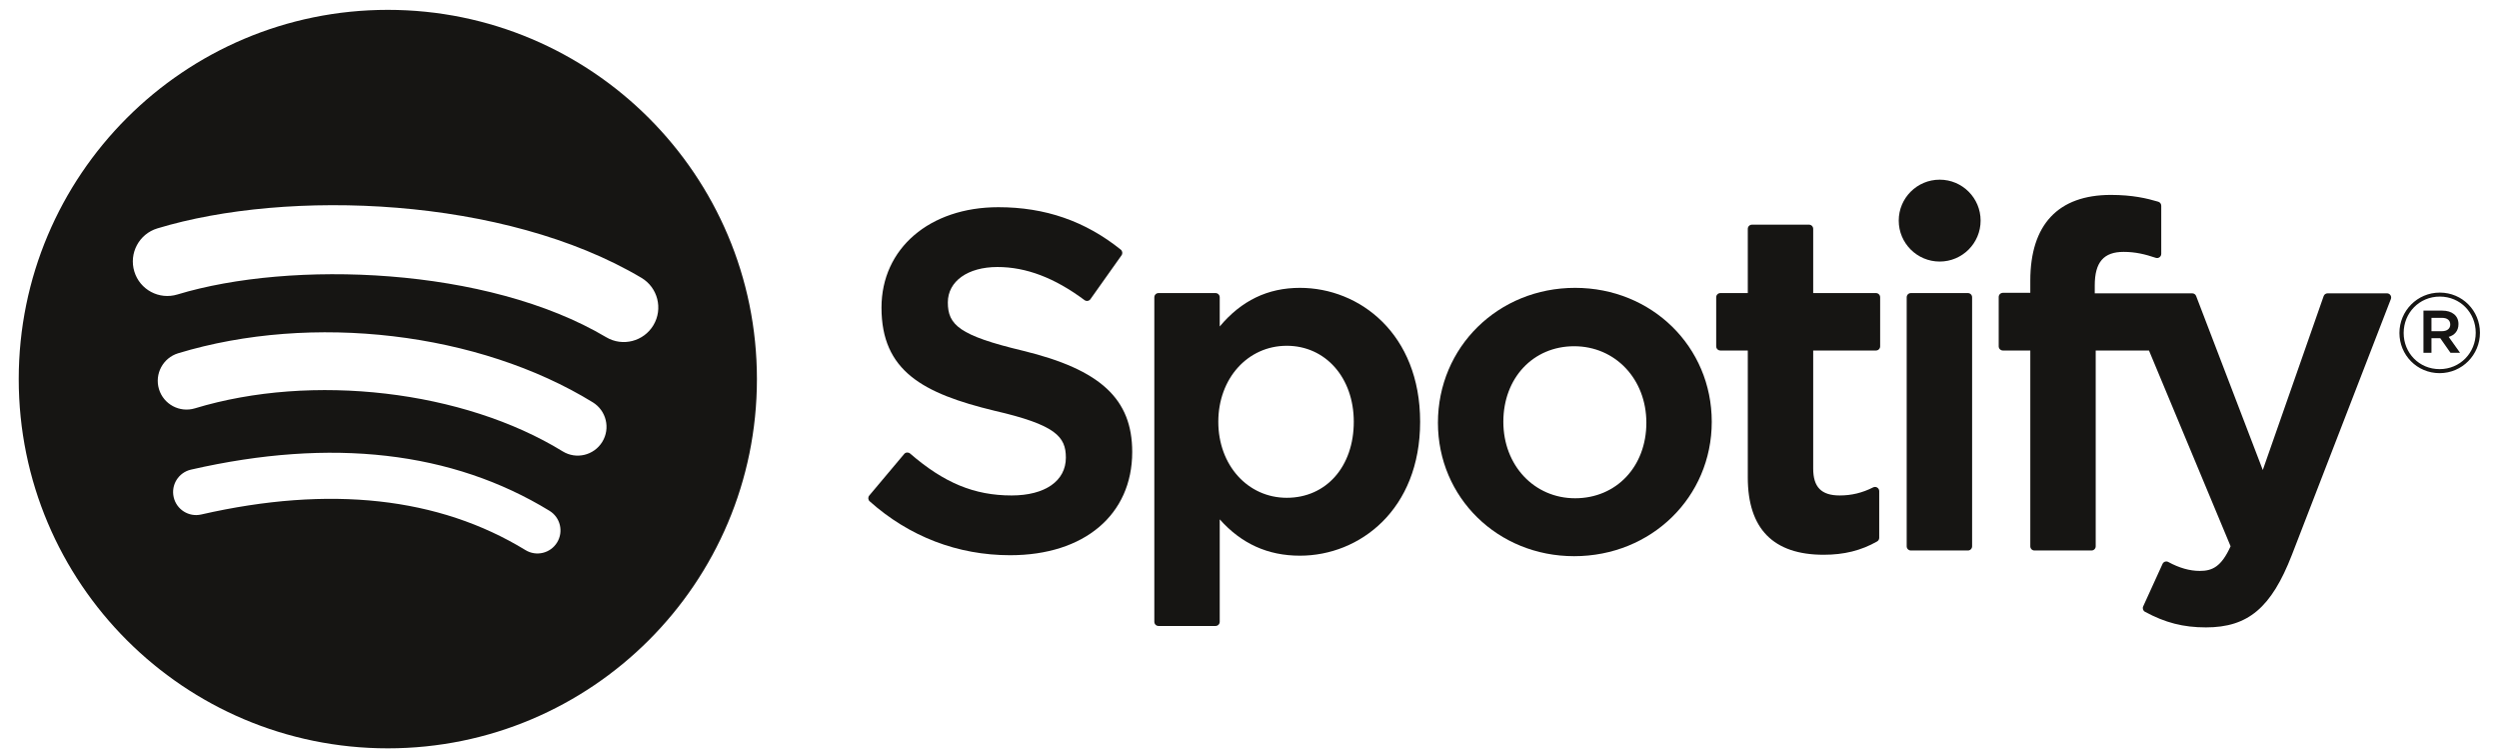
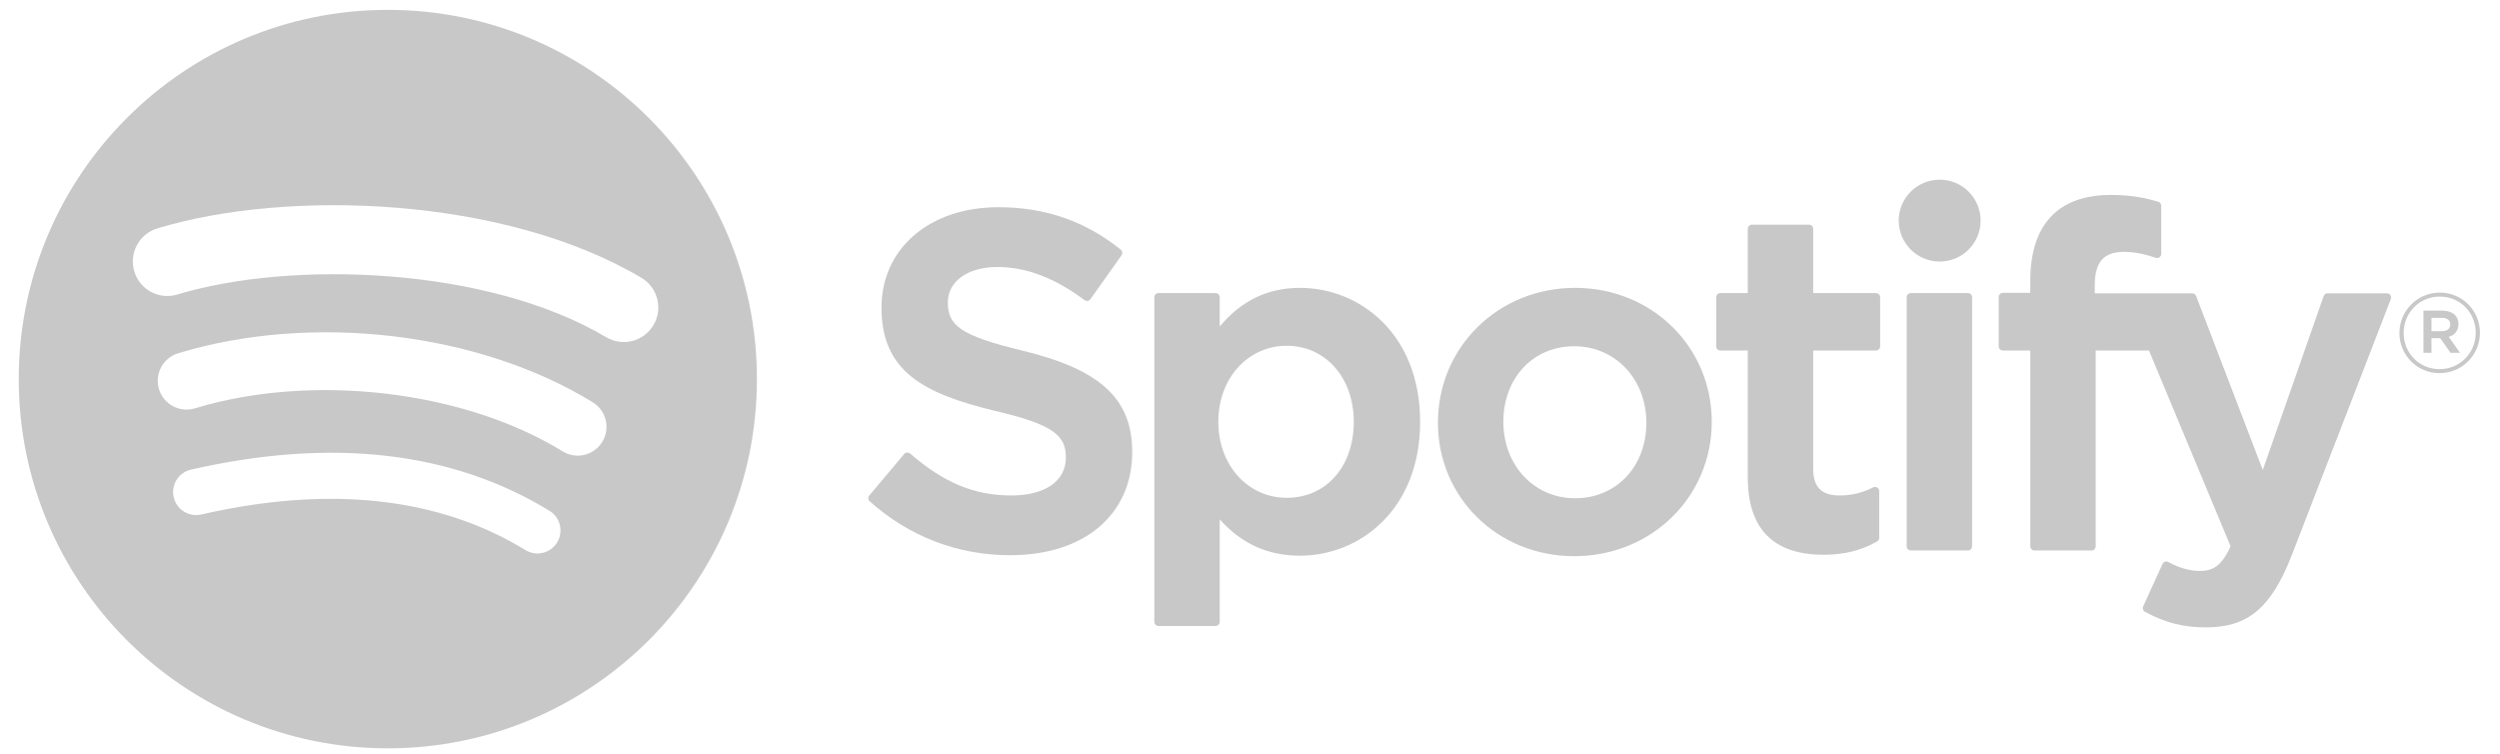
<svg xmlns="http://www.w3.org/2000/svg" version="1.1" x="0" y="0" width="567" height="171" viewBox="0, 0, 567, 171">
+   <g id="Background">
+     <rect x="0" y="0" width="567" height="171" fill="#000000" fill-opacity="0" />
+   </g>
  <g id="Layer_1">
-     <path d="M137.532,76.477 C110.538,60.446 66.012,58.972 40.243,66.793 C36.105,68.049 31.729,65.712 30.475,61.574 C29.221,57.434 31.555,53.061 35.696,51.803 C65.277,42.824 114.451,44.558 145.527,63.005 C149.25,65.215 150.471,70.022 148.264,73.738 C146.056,77.46 141.245,78.687 137.532,76.477 z M136.648,100.221 C134.755,103.294 130.737,104.257 127.668,102.371 C105.163,88.537 70.846,84.53 44.221,92.612 C40.768,93.655 37.121,91.708 36.073,88.262 C35.032,84.809 36.98,81.169 40.426,80.119 C70.842,70.89 108.652,75.36 134.5,91.245 C137.569,93.135 138.535,97.155 136.648,100.221 z M126.401,123.024 C124.897,125.491 121.683,126.265 119.225,124.761 C99.559,112.742 74.807,110.027 45.657,116.686 C42.848,117.33 40.049,115.569 39.408,112.761 C38.764,109.952 40.518,107.153 43.333,106.512 C75.233,99.219 102.597,102.358 124.67,115.846 C127.131,117.349 127.906,120.564 126.401,123.024 z M87.996,2.237 C41.746,2.237 4.252,39.729 4.252,85.979 C4.252,132.232 41.746,169.723 87.996,169.723 C134.247,169.723 171.739,132.232 171.739,85.979 C171.739,39.729 134.247,2.237 87.996,2.237" fill="#161513" />
-     <path d="M232.089,79.546 C217.63,76.098 215.055,73.678 215.055,68.594 C215.055,63.789 219.579,60.557 226.305,60.557 C232.825,60.557 239.289,63.012 246.068,68.066 C246.273,68.219 246.53,68.28 246.783,68.24 C247.036,68.202 247.259,68.064 247.408,67.854 L254.468,57.902 C254.758,57.492 254.679,56.928 254.288,56.614 C246.221,50.141 237.137,46.994 226.519,46.994 C210.907,46.994 200.002,56.363 200.002,69.768 C200.002,84.143 209.409,89.233 225.665,93.162 C239.501,96.349 241.836,99.018 241.836,103.792 C241.836,109.081 237.114,112.369 229.515,112.369 C221.076,112.369 214.191,109.526 206.49,102.857 C206.299,102.693 206.037,102.617 205.795,102.631 C205.541,102.652 205.308,102.77 205.146,102.965 L197.23,112.386 C196.898,112.777 196.94,113.361 197.323,113.699 C206.284,121.698 217.303,125.924 229.195,125.924 C246.018,125.924 256.889,116.731 256.889,102.504 C256.889,90.48 249.705,83.83 232.089,79.546" fill="#161513" />
-     <path d="M307.162,95.661 C307.162,105.814 300.908,112.899 291.953,112.899 C283.1,112.899 276.422,105.492 276.422,95.661 C276.422,85.831 283.1,78.423 291.953,78.423 C300.764,78.423 307.162,85.671 307.162,95.661 z M294.95,65.286 C287.658,65.286 281.677,68.158 276.745,74.043 L276.745,67.419 C276.745,66.896 276.321,66.47 275.798,66.47 L262.852,66.47 C262.329,66.47 261.906,66.896 261.906,67.419 L261.906,141.021 C261.906,141.544 262.329,141.97 262.852,141.97 L275.798,141.97 C276.321,141.97 276.745,141.544 276.745,141.021 L276.745,117.789 C281.678,123.325 287.66,126.029 294.95,126.029 C308.499,126.029 322.215,115.599 322.215,95.661 C322.215,75.719 308.499,65.286 294.95,65.286" fill="#161513" />
-     <path d="M357.373,113.005 C348.092,113.005 341.095,105.548 341.095,95.661 C341.095,85.733 347.85,78.527 357.159,78.527 C366.5,78.527 373.544,85.984 373.544,95.878 C373.544,105.805 366.743,113.005 357.373,113.005 z M357.373,65.286 C339.924,65.286 326.254,78.722 326.254,95.878 C326.254,112.847 339.83,126.142 357.159,126.142 C374.67,126.142 388.382,112.751 388.382,95.661 C388.382,78.628 374.764,65.286 357.373,65.286" fill="#161513" />
-     <path d="M425.644,66.47 L411.397,66.47 L411.397,51.904 C411.397,51.381 410.975,50.956 410.452,50.956 L397.507,50.956 C396.983,50.956 396.557,51.381 396.557,51.904 L396.557,66.47 L390.332,66.47 C389.81,66.47 389.389,66.896 389.389,67.419 L389.389,78.546 C389.389,79.068 389.81,79.494 390.332,79.494 L396.557,79.494 L396.557,108.286 C396.557,119.921 402.348,125.82 413.769,125.82 C418.413,125.82 422.266,124.861 425.897,122.802 C426.192,122.637 426.376,122.319 426.376,121.981 L426.376,111.385 C426.376,111.058 426.205,110.75 425.926,110.578 C425.644,110.401 425.293,110.392 425.004,110.535 C422.51,111.79 420.099,112.369 417.404,112.369 C413.251,112.369 411.397,110.484 411.397,106.257 L411.397,79.494 L425.644,79.494 C426.167,79.494 426.588,79.068 426.588,78.546 L426.588,67.419 C426.588,66.896 426.167,66.47 425.644,66.47" fill="#161513" />
-     <path d="M475.281,66.527 L475.281,64.738 C475.281,59.475 477.299,57.128 481.825,57.128 C484.524,57.128 486.692,57.664 489.12,58.474 C489.419,58.568 489.731,58.521 489.974,58.342 C490.224,58.163 490.365,57.876 490.365,57.572 L490.365,46.662 C490.365,46.246 490.097,45.876 489.696,45.753 C487.131,44.991 483.849,44.207 478.935,44.207 C466.976,44.207 460.656,50.941 460.656,63.674 L460.656,66.414 L454.436,66.414 C453.914,66.414 453.486,66.84 453.486,67.362 L453.486,78.546 C453.486,79.068 453.914,79.494 454.436,79.494 L460.656,79.494 L460.656,123.904 C460.656,124.427 461.078,124.852 461.6,124.852 L474.546,124.852 C475.069,124.852 475.495,124.427 475.495,123.904 L475.495,79.494 L487.583,79.494 L506.1,123.892 C503.998,128.557 501.931,129.485 499.109,129.485 C496.828,129.485 494.426,128.804 491.97,127.46 C491.739,127.333 491.466,127.312 491.216,127.389 C490.969,127.477 490.761,127.66 490.656,127.901 L486.268,137.528 C486.059,137.983 486.237,138.517 486.675,138.753 C491.256,141.234 495.392,142.293 500.502,142.293 C510.062,142.293 515.346,137.839 520.005,125.859 L542.466,67.819 C542.578,67.527 542.545,67.198 542.366,66.938 C542.188,66.682 541.901,66.527 541.587,66.527 L528.109,66.527 C527.706,66.527 527.344,66.783 527.212,67.163 L513.405,106.6 L498.282,67.137 C498.144,66.769 497.791,66.527 497.398,66.527 L475.281,66.527" fill="#161513" />
-     <path d="M446.505,66.47 L433.558,66.47 C433.035,66.47 432.61,66.896 432.61,67.419 L432.61,123.904 C432.61,124.427 433.035,124.852 433.558,124.852 L446.505,124.852 C447.027,124.852 447.453,124.427 447.453,123.904 L447.453,67.419 C447.453,66.896 447.027,66.47 446.505,66.47" fill="#161513" />
-     <path d="M440.097,40.751 C434.969,40.751 430.806,44.904 430.806,50.033 C430.806,55.164 434.969,59.321 440.097,59.321 C445.224,59.321 449.382,55.164 449.382,50.033 C449.382,44.904 445.224,40.751 440.097,40.751" fill="#161513" />
-     <path d="M554.049,72.089 L551.677,72.089 L551.677,75.114 L554.049,75.114 C555.233,75.114 555.94,74.535 555.94,73.6 C555.94,72.616 555.233,72.089 554.049,72.089 z M555.587,76.404 L558.164,80.012 L555.991,80.012 L553.671,76.703 L551.677,76.703 L551.677,80.012 L549.858,80.012 L549.858,70.449 L554.123,70.449 C556.344,70.449 557.806,71.585 557.806,73.499 C557.806,75.067 556.9,76.025 555.587,76.404 z M553.567,67.266 C548.9,67.266 545.368,70.976 545.368,75.519 C545.368,80.059 548.875,83.72 553.519,83.72 C558.185,83.72 561.72,80.012 561.72,75.467 C561.72,70.926 558.211,67.266 553.567,67.266 z M553.519,84.631 C548.395,84.631 544.408,80.516 544.408,75.519 C544.408,70.521 548.447,66.36 553.567,66.36 C558.69,66.36 562.678,70.474 562.678,75.467 C562.678,80.464 558.642,84.631 553.519,84.631" fill="#161513" />
+     <path d="M137.532,76.477 C110.538,60.446 66.012,58.972 40.243,66.793 C36.105,68.049 31.729,65.712 30.475,61.574 C29.221,57.434 31.555,53.061 35.696,51.803 C65.277,42.824 114.451,44.558 145.527,63.005 C149.25,65.215 150.471,70.022 148.264,73.738 C146.056,77.46 141.245,78.687 137.532,76.477 z M136.648,100.221 C134.755,103.294 130.737,104.257 127.668,102.371 C105.163,88.537 70.846,84.53 44.221,92.612 C40.768,93.655 37.121,91.708 36.073,88.262 C35.032,84.809 36.98,81.169 40.426,80.119 C70.842,70.89 108.652,75.36 134.5,91.245 C137.569,93.135 138.535,97.155 136.648,100.221 z M126.401,123.024 C124.897,125.491 121.683,126.265 119.225,124.761 C99.559,112.742 74.807,110.027 45.657,116.686 C42.848,117.33 40.049,115.569 39.408,112.761 C38.764,109.952 40.518,107.153 43.333,106.512 C75.233,99.219 102.597,102.358 124.67,115.846 C127.131,117.349 127.906,120.564 126.401,123.024 z M87.996,2.237 C41.746,2.237 4.252,39.729 4.252,85.979 C4.252,132.232 41.746,169.723 87.996,169.723 C134.247,169.723 171.739,132.232 171.739,85.979 C171.739,39.729 134.247,2.237 87.996,2.237" fill="#C8C8C8" />
+     <path d="M232.089,79.546 C217.63,76.098 215.055,73.678 215.055,68.594 C215.055,63.789 219.579,60.557 226.305,60.557 C232.825,60.557 239.289,63.012 246.068,68.066 C246.273,68.219 246.53,68.28 246.783,68.24 C247.036,68.202 247.259,68.064 247.408,67.854 L254.468,57.902 C254.758,57.492 254.679,56.928 254.288,56.614 C246.221,50.141 237.137,46.994 226.519,46.994 C210.907,46.994 200.002,56.363 200.002,69.768 C200.002,84.143 209.409,89.233 225.665,93.162 C239.501,96.349 241.836,99.018 241.836,103.792 C241.836,109.081 237.114,112.369 229.515,112.369 C221.076,112.369 214.191,109.526 206.49,102.857 C206.299,102.693 206.037,102.617 205.795,102.631 C205.541,102.652 205.308,102.77 205.146,102.965 L197.23,112.386 C196.898,112.777 196.94,113.361 197.323,113.699 C206.284,121.698 217.303,125.924 229.195,125.924 C246.018,125.924 256.889,116.731 256.889,102.504 C256.889,90.48 249.705,83.83 232.089,79.546" fill="#C8C8C8" />
+     <path d="M307.162,95.661 C307.162,105.814 300.908,112.899 291.953,112.899 C283.1,112.899 276.422,105.492 276.422,95.661 C276.422,85.831 283.1,78.423 291.953,78.423 C300.764,78.423 307.162,85.671 307.162,95.661 z M294.95,65.286 C287.658,65.286 281.677,68.158 276.745,74.043 L276.745,67.419 C276.745,66.896 276.321,66.47 275.798,66.47 L262.852,66.47 C262.329,66.47 261.906,66.896 261.906,67.419 L261.906,141.021 C261.906,141.544 262.329,141.97 262.852,141.97 L275.798,141.97 C276.321,141.97 276.745,141.544 276.745,141.021 L276.745,117.789 C281.678,123.325 287.66,126.029 294.95,126.029 C308.499,126.029 322.215,115.599 322.215,95.661 C322.215,75.719 308.499,65.286 294.95,65.286" fill="#C8C8C8" />
+     <path d="M357.373,113.005 C348.092,113.005 341.095,105.548 341.095,95.661 C341.095,85.733 347.85,78.527 357.159,78.527 C366.5,78.527 373.544,85.984 373.544,95.878 C373.544,105.805 366.743,113.005 357.373,113.005 z M357.373,65.286 C339.924,65.286 326.254,78.722 326.254,95.878 C326.254,112.847 339.83,126.142 357.159,126.142 C374.67,126.142 388.382,112.751 388.382,95.661 C388.382,78.628 374.764,65.286 357.373,65.286" fill="#C8C8C8" />
+     <path d="M425.644,66.47 L411.397,66.47 L411.397,51.904 C411.397,51.381 410.975,50.956 410.452,50.956 L397.507,50.956 C396.983,50.956 396.557,51.381 396.557,51.904 L396.557,66.47 L390.332,66.47 C389.81,66.47 389.389,66.896 389.389,67.419 L389.389,78.546 C389.389,79.068 389.81,79.494 390.332,79.494 L396.557,79.494 L396.557,108.286 C396.557,119.921 402.348,125.82 413.769,125.82 C418.413,125.82 422.266,124.861 425.897,122.802 C426.192,122.637 426.376,122.319 426.376,121.981 L426.376,111.385 C426.376,111.058 426.205,110.75 425.926,110.578 C425.644,110.401 425.293,110.392 425.004,110.535 C422.51,111.79 420.099,112.369 417.404,112.369 C413.251,112.369 411.397,110.484 411.397,106.257 L411.397,79.494 L425.644,79.494 C426.167,79.494 426.588,79.068 426.588,78.546 L426.588,67.419 C426.588,66.896 426.167,66.47 425.644,66.47" fill="#C8C8C8" />
+     <path d="M475.281,66.527 L475.281,64.738 C475.281,59.475 477.299,57.128 481.825,57.128 C484.524,57.128 486.692,57.664 489.12,58.474 C489.419,58.568 489.731,58.521 489.974,58.342 C490.224,58.163 490.365,57.876 490.365,57.572 L490.365,46.662 C490.365,46.246 490.097,45.876 489.696,45.753 C487.131,44.991 483.849,44.207 478.935,44.207 C466.976,44.207 460.656,50.941 460.656,63.674 L460.656,66.414 L454.436,66.414 C453.914,66.414 453.486,66.84 453.486,67.362 L453.486,78.546 C453.486,79.068 453.914,79.494 454.436,79.494 L460.656,79.494 L460.656,123.904 C460.656,124.427 461.078,124.852 461.6,124.852 L474.546,124.852 C475.069,124.852 475.495,124.427 475.495,123.904 L475.495,79.494 L487.583,79.494 L506.1,123.892 C503.998,128.557 501.931,129.485 499.109,129.485 C496.828,129.485 494.426,128.804 491.97,127.46 C491.739,127.333 491.466,127.312 491.216,127.389 C490.969,127.477 490.761,127.66 490.656,127.901 L486.268,137.528 C486.059,137.983 486.237,138.517 486.675,138.753 C491.256,141.234 495.392,142.293 500.502,142.293 C510.062,142.293 515.346,137.839 520.005,125.859 L542.466,67.819 C542.578,67.527 542.545,67.198 542.366,66.938 C542.188,66.682 541.901,66.527 541.587,66.527 L528.109,66.527 C527.706,66.527 527.344,66.783 527.212,67.163 L513.405,106.6 L498.282,67.137 C498.144,66.769 497.791,66.527 497.398,66.527 L475.281,66.527" fill="#C8C8C8" />
+     <path d="M446.505,66.47 L433.558,66.47 C433.035,66.47 432.61,66.896 432.61,67.419 L432.61,123.904 C432.61,124.427 433.035,124.852 433.558,124.852 L446.505,124.852 C447.027,124.852 447.453,124.427 447.453,123.904 L447.453,67.419 C447.453,66.896 447.027,66.47 446.505,66.47" fill="#C8C8C8" />
+     <path d="M440.097,40.751 C434.969,40.751 430.806,44.904 430.806,50.033 C430.806,55.164 434.969,59.321 440.097,59.321 C445.224,59.321 449.382,55.164 449.382,50.033 C449.382,44.904 445.224,40.751 440.097,40.751" fill="#C8C8C8" />
+     <path d="M554.049,72.089 L551.677,72.089 L551.677,75.114 L554.049,75.114 C555.233,75.114 555.94,74.535 555.94,73.6 C555.94,72.616 555.233,72.089 554.049,72.089 z M555.587,76.404 L558.164,80.012 L555.991,80.012 L553.671,76.703 L551.677,76.703 L551.677,80.012 L549.858,80.012 L549.858,70.449 L554.123,70.449 C556.344,70.449 557.806,71.585 557.806,73.499 C557.806,75.067 556.9,76.025 555.587,76.404 z M553.567,67.266 C548.9,67.266 545.368,70.976 545.368,75.519 C545.368,80.059 548.875,83.72 553.519,83.72 C558.185,83.72 561.72,80.012 561.72,75.467 C561.72,70.926 558.211,67.266 553.567,67.266 z M553.519,84.631 C548.395,84.631 544.408,80.516 544.408,75.519 C544.408,70.521 548.447,66.36 553.567,66.36 C558.69,66.36 562.678,70.474 562.678,75.467 C562.678,80.464 558.642,84.631 553.519,84.631" fill="#C8C8C8" />
  </g>
</svg>
